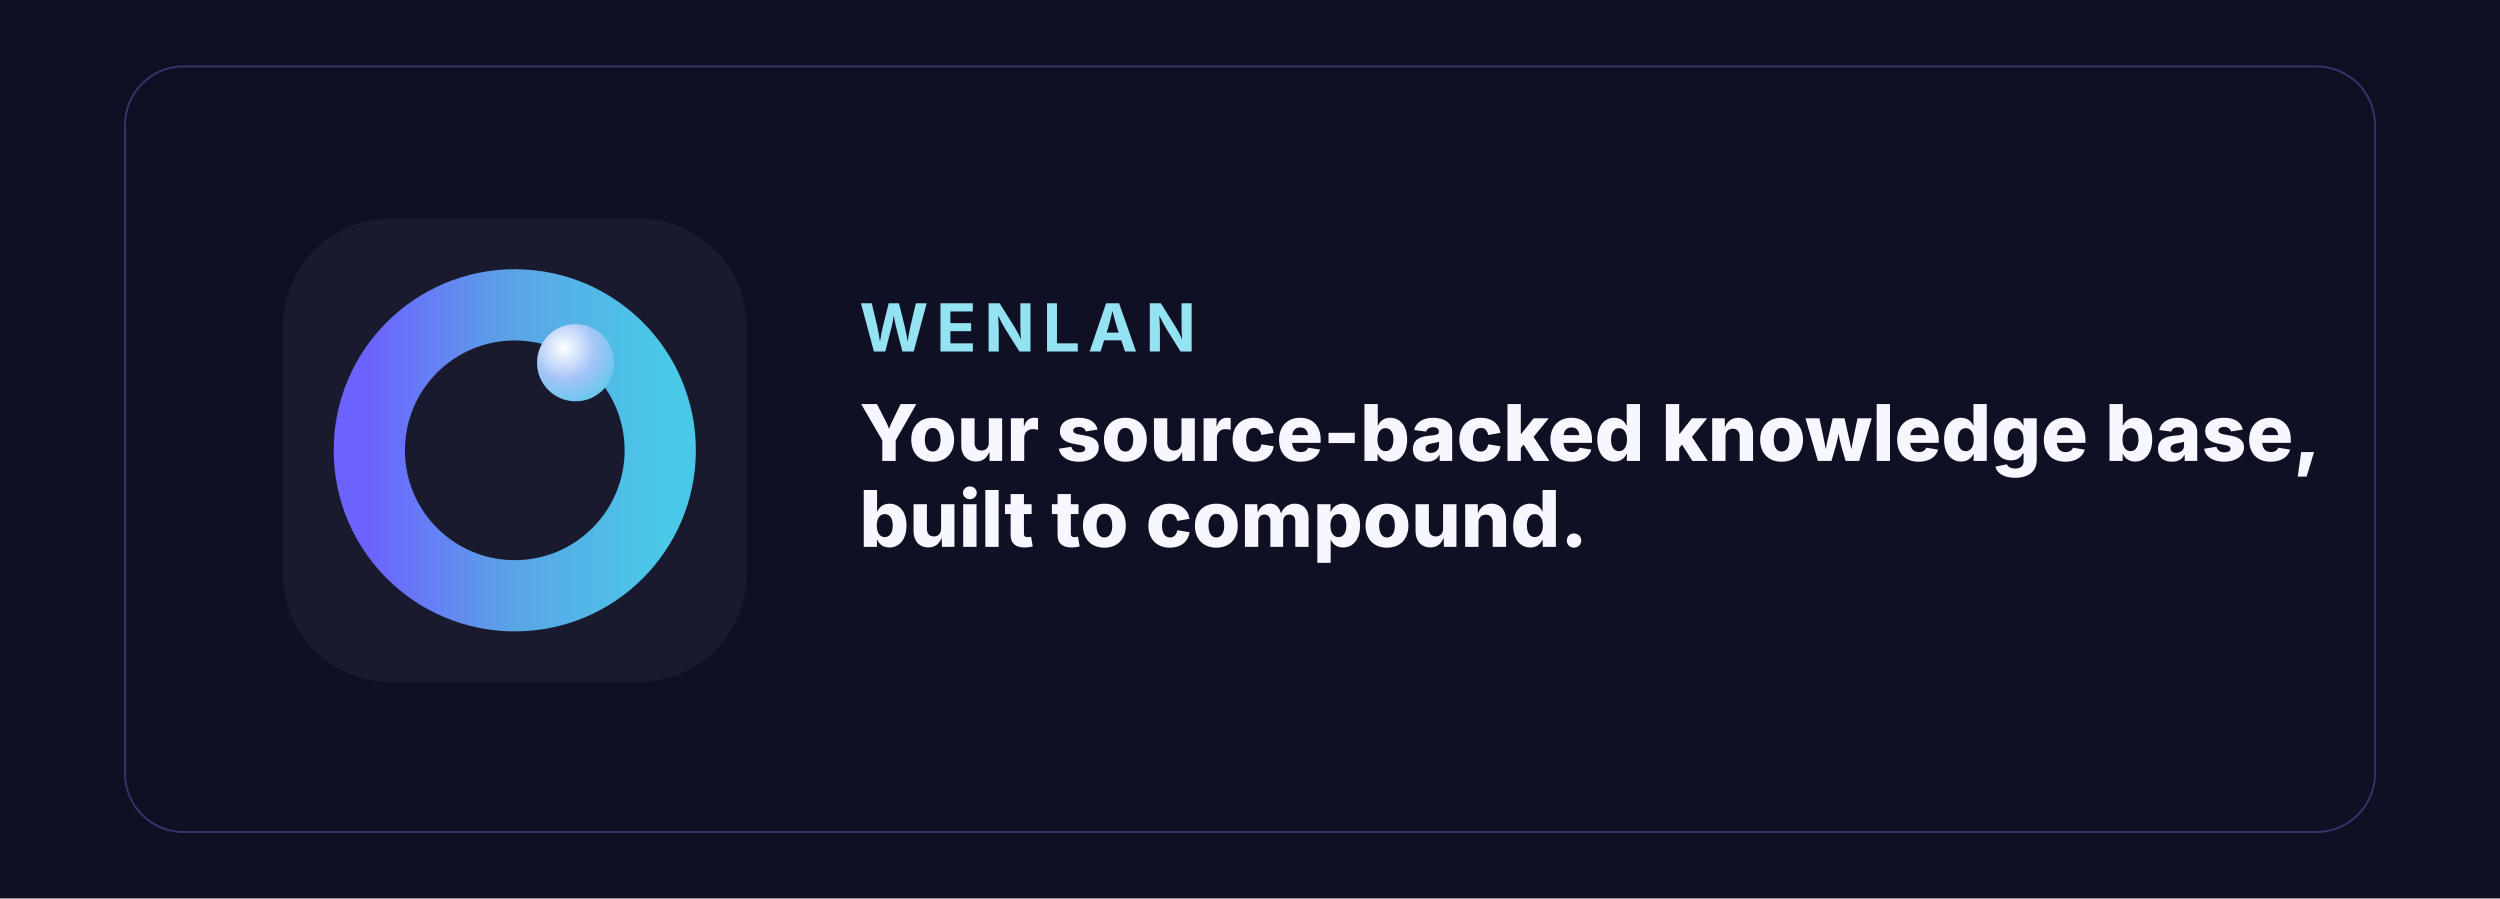
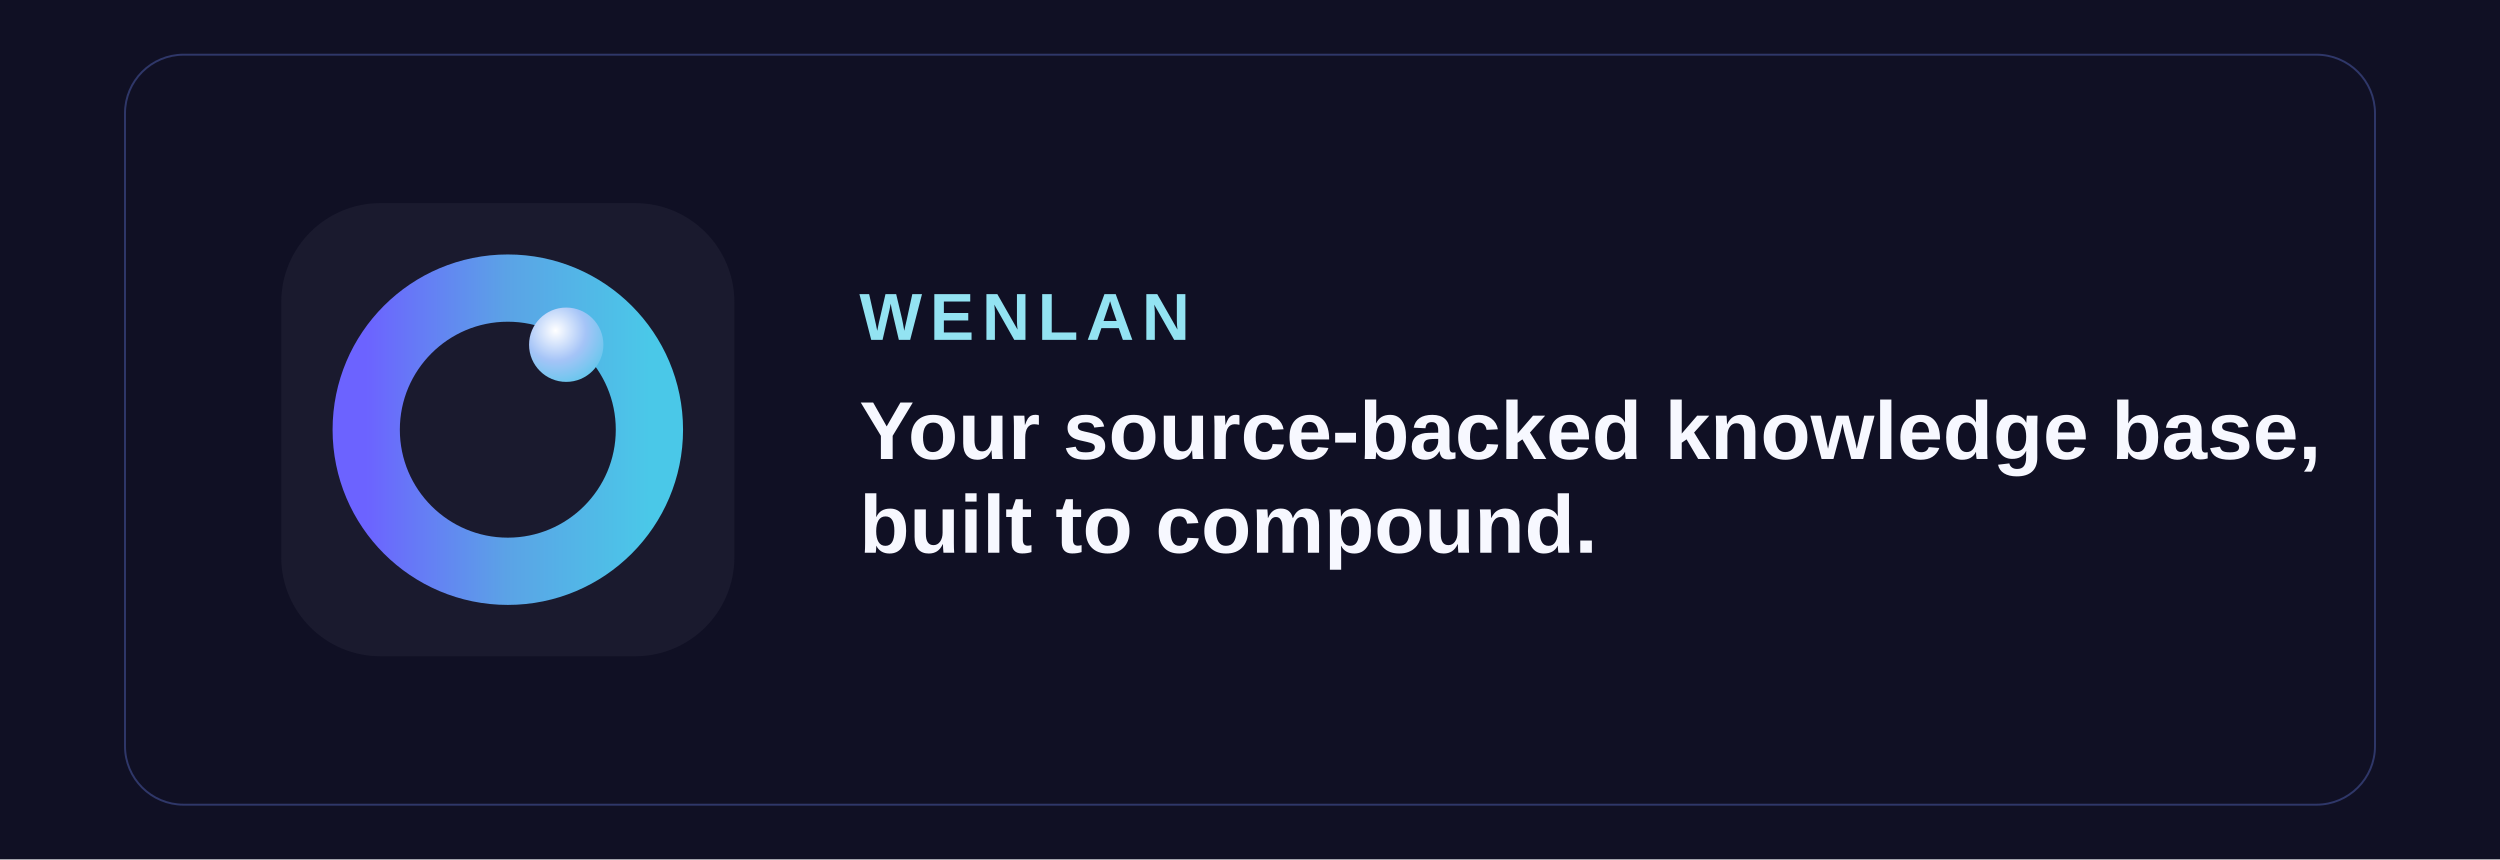
- <svg xmlns="http://www.w3.org/2000/svg" width="1280" height="460" viewBox="0 0 1280 460" fill="none" role="img" aria-labelledby="title desc">
-   <rect width="1280" height="460" fill="#101024" />
-   <rect x="64" y="34" width="1152" height="392" rx="30" fill="#101024" stroke="#2F3769" />
-   <g transform="translate(145 112) scale(0.76)">
-     <rect width="312" height="312" rx="72" fill="#1A1A2E" />
-     <circle cx="156" cy="156" r="98" stroke="url(#ring)" stroke-width="48" />
-     <circle cx="197" cy="97" r="26" fill="url(#orb)" />
+ <svg xmlns="http://www.w3.org/2000/svg" width="1280" height="440" viewBox="0 0 1280 440" fill="none" role="img" aria-labelledby="title desc">
+   <rect width="1280" height="440" fill="#101024" />
+   <rect x="64" y="28" width="1152" height="384" rx="30" fill="#101024" stroke="#2F3769" />
+   <g transform="translate(144 104) scale(0.453125)">
+     <rect width="512" height="512" rx="112" fill="#1A1A2E" />
+     <circle cx="256" cy="256" r="160" fill="none" stroke="url(#banner-desktop-ring)" stroke-width="76" />
+     <circle cx="322" cy="160" r="42" fill="url(#banner-desktop-orb)" />
  </g>
-   <g transform="translate(440 162)">
-     <text x="0" y="18" fill="#93E3F2" font-family="Inter, ui-sans-serif, system-ui, -apple-system, BlinkMacSystemFont, 'Segoe UI', sans-serif" font-size="34" font-weight="700" letter-spacing="4">
-       WENLAN
-     </text>
-     <text x="0" y="74" fill="#F7F8FF" font-family="Inter, ui-sans-serif, system-ui, -apple-system, BlinkMacSystemFont, 'Segoe UI', sans-serif" font-size="40" font-weight="760" letter-spacing="0">
-       Your source-backed knowledge base,
-     </text>
-     <text x="0" y="118" fill="#F7F8FF" font-family="Inter, ui-sans-serif, system-ui, -apple-system, BlinkMacSystemFont, 'Segoe UI', sans-serif" font-size="40" font-weight="760" letter-spacing="0">
-       built to compound.
-     </text>
-   </g>
+   <text x="440" y="174" fill="#93E3F2" font-family="Arial, &quot;Helvetica Neue&quot;, sans-serif" font-size="34" font-weight="700" letter-spacing="4">WENLAN</text>
+   <text x="440" y="235" fill="#F7F8FF" font-family="Arial, &quot;Helvetica Neue&quot;, sans-serif" font-size="42" font-weight="700">Your source-backed knowledge base,</text>
+   <text x="440" y="283" fill="#F7F8FF" font-family="Arial, &quot;Helvetica Neue&quot;, sans-serif" font-size="42" font-weight="700">built to compound.</text>
  <defs>
-     <linearGradient id="ring" x1="58" y1="156" x2="254" y2="156" gradientUnits="userSpaceOnUse">
+     <linearGradient id="banner-desktop-ring" x1="96" y1="256" x2="416" y2="256" gradientUnits="userSpaceOnUse">
      <stop stop-color="#6C63FF" />
-       <stop offset="0.48" stop-color="#5BA3E6" />
+       <stop offset="0.5" stop-color="#5BA3E6" />
      <stop offset="1" stop-color="#4AC8E8" />
    </linearGradient>
-     <radialGradient id="orb" cx="0" cy="0" r="1" gradientUnits="userSpaceOnUse" gradientTransform="translate(189 87) rotate(52) scale(47)">
+     <radialGradient id="banner-desktop-orb" cx="0" cy="0" r="1" gradientUnits="userSpaceOnUse" gradientTransform="translate(310 144) rotate(52.125) scale(76.0263)">
      <stop stop-color="#FFFFFF" />
      <stop offset="0.45" stop-color="#A5C4F7" />
      <stop offset="1" stop-color="#4AC8E8" />
    </radialGradient>
  </defs>
</svg>
